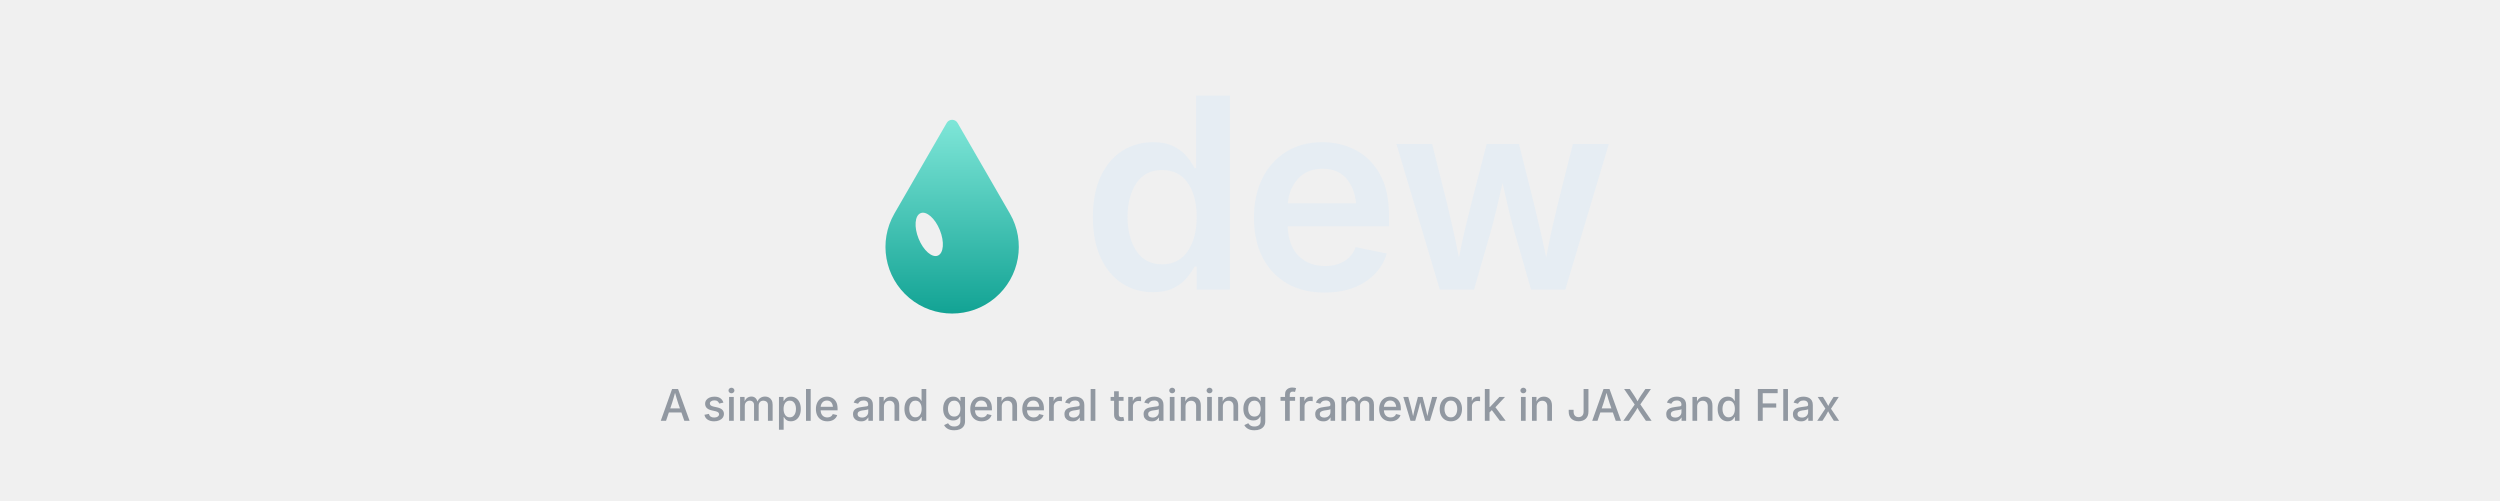
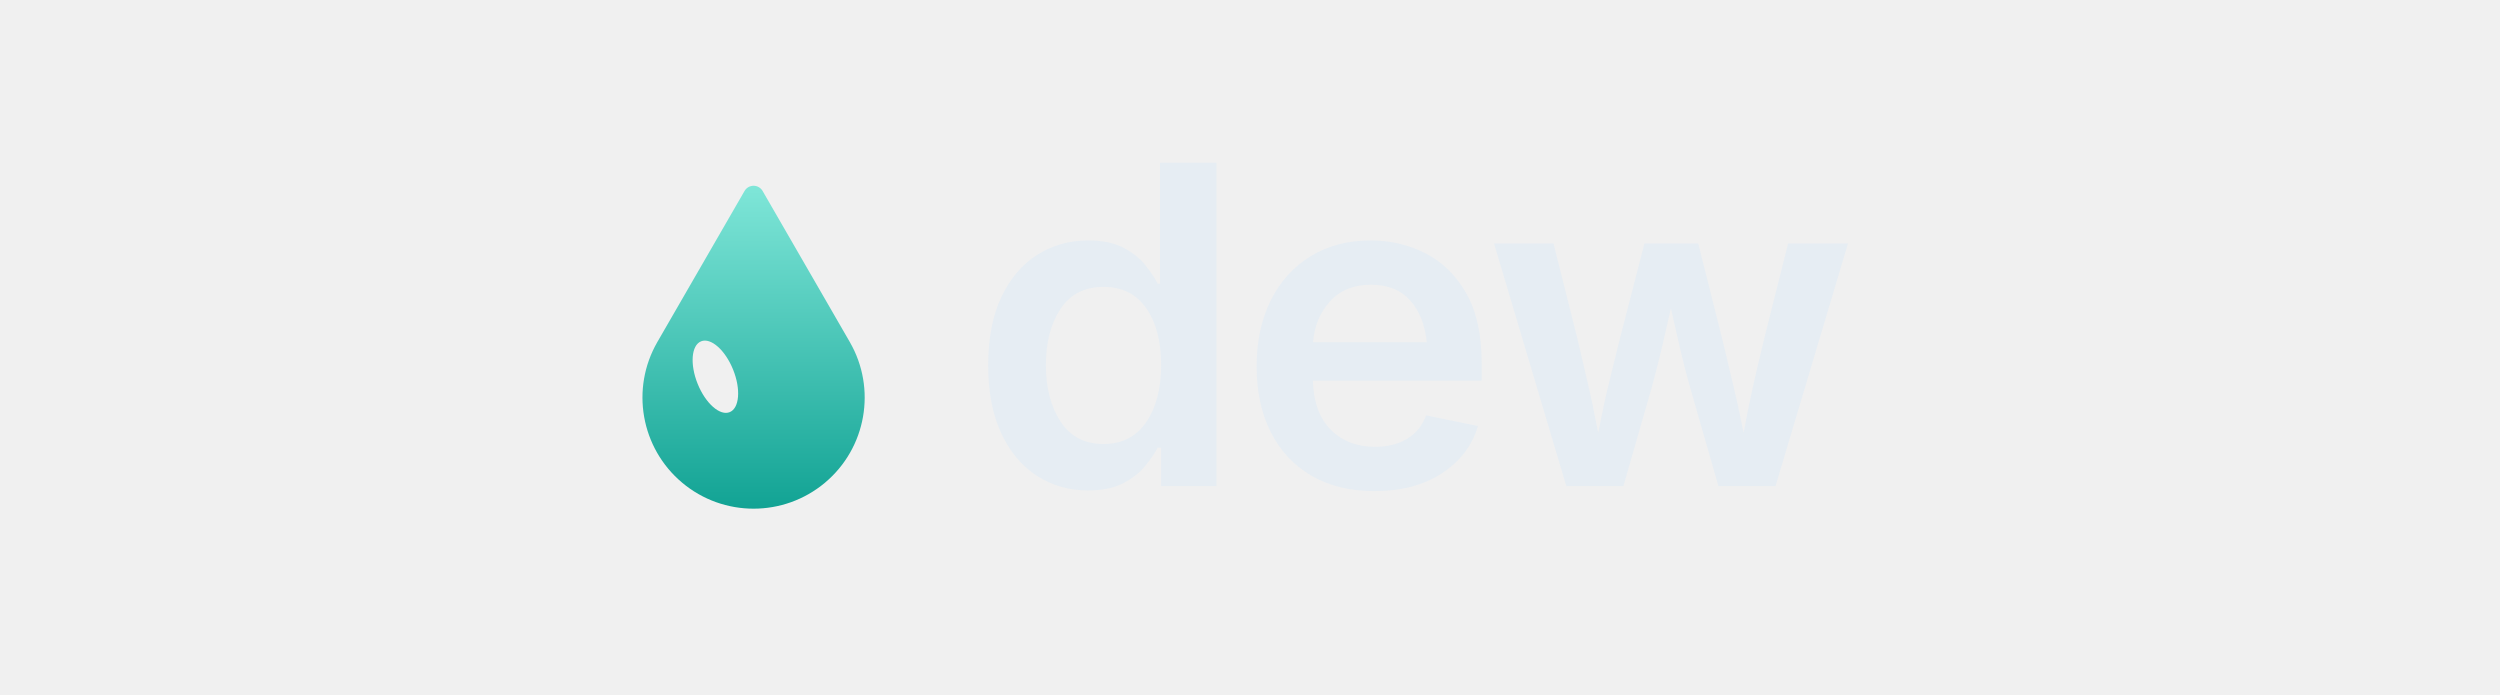
- <svg xmlns="http://www.w3.org/2000/svg" width="1200" height="240" viewBox="0 0 1200 240" role="img" aria-label="dew">
+ <svg xmlns="http://www.w3.org/2000/svg" width="720" height="200" viewBox="0 0 720 200" role="img" aria-label="dew">
  <defs>
    <linearGradient id="gb" x1="0" y1="0" x2="0" y2="1">
      <stop offset="0" stop-color="#7fe6d8" />
      <stop offset="1" stop-color="#12a394" />
    </linearGradient>
    <mask id="mb">
      <rect x="-40" y="-50" width="80" height="120" fill="#fff" />
      <ellipse cx="-11" cy="16" rx="5.5" ry="11" transform="rotate(-22 -11 16)" fill="#000" />
    </mask>
  </defs>
-   <g transform="translate(457.03 104.00) scale(1) translate(0 -7.5)">
+   <g transform="translate(217.03 100.00) scale(1) translate(0 -7.5)">
    <path mask="url(#mb)" fill="url(#gb)" d="M -2.6 -37.5 A 3 3 0 0 1 2.6 -37.5 L 27.713 6 A 32 32 0 1 1 -27.713 6 Z" />
  </g>
-   <g fill="#e6edf3" transform="translate(519.03 139.00) scale(0.0625 -0.0625)">
+   <g fill="#e6edf3" transform="translate(279.03 140.00) scale(0.0625 -0.0625)">
    <path transform="translate(0 0)" d="M550 -20Q418 -20 313.5 47.5Q209 115 149.0 244.0Q89 373 89 557Q89 743 150.0 871.5Q211 1000 315.5 1066.0Q420 1132 549 1132Q649 1132 712.5 1098.5Q776 1065 813.0 1018.5Q850 972 870 933H881V1490H1141V0H886V177H870Q849 137 811.0 91.0Q773 45 709.5 12.5Q646 -20 550 -20ZM621 194Q748 194 817.0 294.5Q886 395 886 558Q886 721 817.5 819.5Q749 918 621 918Q489 918 422.0 816.0Q355 714 355 558Q355 401 422.5 297.5Q490 194 621 194Z" />
    <path transform="translate(1237.04 0)" d="M632 -23Q463 -23 341.5 48.0Q220 119 154.5 248.0Q89 377 89 552Q89 724 153.5 854.5Q218 985 336.5 1058.5Q455 1132 615 1132Q751 1132 867.5 1072.5Q984 1013 1055.0 888.5Q1126 764 1126 568V486H348Q353 337 431.5 259.0Q510 181 635 181Q721 181 782.5 218.0Q844 255 870 326L1109 277Q1069 142 943.5 59.5Q818 -23 632 -23ZM349 663H873Q861 783 796.5 855.5Q732 928 616 928Q497 928 427.5 851.5Q358 775 349 663Z" />
    <path transform="translate(2376.08 0)" d="M377 0 44 1118H318L428 680Q449 588 474.5 480.5Q500 373 524 246Q548 370 574.0 477.5Q600 585 624 680L737 1118H985L1095 680Q1117 587 1143.0 479.5Q1169 372 1194 246Q1217 371 1241.5 478.5Q1266 586 1289 680L1399 1118H1675L1341 0H1078L947 456Q924 536 902.0 630.5Q880 725 859 819Q838 725 815.5 630.0Q793 535 771 456L640 0Z" />
  </g>
-   <g fill="#9198a1" transform="translate(316.64 202.00) scale(0.010254 -0.010254)">
-     <path transform="translate(0 0)" d="M51 0 581 1490H861L1401 0H1154L1017 393H431L298 0ZM496 583H950L864 829Q834 918 799.0 1035.5Q764 1153 720 1311Q676 1151 641.5 1032.5Q607 914 579 829Z" />
-     <path transform="translate(1998.0 0)" d="M549 -23Q367 -23 247.5 55.5Q128 134 98 283L305 326Q350 155 551 155Q658 155 720.5 199.5Q783 244 783 306Q783 412 626 447L438 490Q130 559 130 799Q130 899 185.5 974.0Q241 1049 338.5 1090.5Q436 1132 563 1132Q744 1132 847.0 1054.5Q950 977 986 853L789 810Q768 869 716.0 913.5Q664 958 565 958Q474 958 413.0 917.0Q352 876 352 813Q352 757 392.5 722.5Q433 688 525 667L705 627Q1010 558 1010 325Q1010 223 951.5 144.5Q893 66 789.0 21.5Q685 -23 549 -23Z" />
-     <path transform="translate(3101.0 0)" d="M148 0V1118H368V0ZM259 1289Q202 1289 161.5 1327.0Q121 1365 121 1419Q121 1474 161.5 1512.0Q202 1550 259 1550Q316 1550 357.0 1512.0Q398 1474 398 1419Q398 1365 357.0 1327.0Q316 1289 259 1289Z" />
-     <path transform="translate(3617.0 0)" d="M148 0V1118H357L362 909Q405 1025 491.0 1081.0Q577 1137 677 1137Q786 1137 858.0 1075.0Q930 1013 963 902Q1005 1015 1101.5 1076.0Q1198 1137 1317 1137Q1416 1137 1496.0 1094.0Q1576 1051 1623.5 966.0Q1671 881 1671 754V0H1451V732Q1451 844 1388.5 894.0Q1326 944 1241 944Q1137 944 1077.5 880.0Q1018 816 1018 716V0H801V746Q801 836 743.5 890.0Q686 944 597 944Q505 944 436.5 880.5Q368 817 368 695V0Z" />
-     <path transform="translate(5436.0 0)" d="M148 -418V1118H362V936H380Q399 970 434.5 1016.5Q470 1063 534.0 1097.5Q598 1132 703 1132Q837 1132 942.5 1064.0Q1048 996 1109.0 867.0Q1170 738 1170 556Q1170 376 1110.0 246.0Q1050 116 944.5 47.0Q839 -22 703 -22Q601 -22 537.0 12.5Q473 47 436.5 93.0Q400 139 380 175H368V-418ZM654 165Q750 165 814.5 217.0Q879 269 912.0 358.0Q945 447 945 558Q945 668 912.5 755.5Q880 843 815.5 894.0Q751 945 654 945Q512 945 438.0 838.5Q364 732 364 558Q364 383 439.0 274.0Q514 165 654 165Z" />
-     <path transform="translate(6702.0 0)" d="M368 1490V0H148V1490Z" />
-     <path transform="translate(7218.0 0)" d="M630 -23Q465 -23 345.0 48.0Q225 119 160.5 248.0Q96 377 96 551Q96 723 159.5 854.0Q223 985 339.0 1058.5Q455 1132 611 1132Q738 1132 852.5 1075.5Q967 1019 1038.5 895.5Q1110 772 1110 570V492H317Q323 330 409.0 244.5Q495 159 632 159Q724 159 790.5 199.0Q857 239 886 317L1093 268Q1053 137 931.0 57.0Q809 -23 630 -23ZM318 656H892Q880 788 809.5 869.0Q739 950 612 950Q480 950 403.5 863.5Q327 777 318 656Z" />
-     <path transform="translate(8967.0 0)" d="M461 -25Q354 -25 268.5 14.5Q183 54 133.0 130.0Q83 206 83 316Q83 411 120.0 472.5Q157 534 219.0 569.5Q281 605 357.5 623.0Q434 641 513 650Q661 667 728.0 679.5Q795 692 795 751V757Q795 850 740.5 901.5Q686 953 581 953Q471 953 408.0 905.0Q345 857 322 800L115 854Q153 954 224.0 1015.0Q295 1076 386.5 1104.0Q478 1132 578 1132Q645 1132 721.0 1116.0Q797 1100 864.0 1058.5Q931 1017 973.0 940.0Q1015 863 1015 742V0H802V153H791Q758 87 677.5 31.0Q597 -25 461 -25ZM510 152Q599 152 663.0 187.5Q727 223 761.5 280.0Q796 337 796 403V546Q780 530 727.5 518.5Q675 507 617.0 499.0Q559 491 525 487Q432 474 365.5 436.5Q299 399 299 313Q299 233 358.5 192.5Q418 152 510 152Z" />
-     <path transform="translate(10130.0 0)" d="M368 662V0H148V1118H358L359 903Q411 1021 498.5 1076.5Q586 1132 704 1132Q875 1132 979.5 1024.5Q1084 917 1084 710V0H864V683Q864 804 801.0 872.0Q738 940 628 940Q516 940 442.0 867.5Q368 795 368 662Z" />
-     <path transform="translate(11362.0 0)" d="M564 -22Q428 -22 322.5 47.0Q217 116 156.5 246.0Q96 376 96 556Q96 738 157.0 867.0Q218 996 323.5 1064.0Q429 1132 564 1132Q668 1132 732.0 1097.5Q796 1063 831.5 1016.5Q867 970 886 936H898V1490H1118V0H904V175H886Q866 139 829.5 93.0Q793 47 729.0 12.5Q665 -22 564 -22ZM612 165Q752 165 827.0 274.0Q902 383 902 558Q902 732 828.0 838.5Q754 945 612 945Q515 945 450.5 894.0Q386 843 353.5 755.5Q321 668 321 558Q321 447 354.0 358.0Q387 269 452.0 217.0Q517 165 612 165Z" />
-     <path transform="translate(13174.0 0)" d="M616 -442Q422 -442 305.0 -371.0Q188 -300 141 -199L325 -112Q345 -144 378.5 -179.5Q412 -215 468.5 -240.0Q525 -265 615 -265Q742 -265 822.0 -204.5Q902 -144 902 -15V203H883Q863 166 827.5 123.0Q792 80 728.5 48.5Q665 17 563 17Q431 17 325.5 79.0Q220 141 158.0 262.5Q96 384 96 563Q96 741 157.5 868.5Q219 996 325.0 1064.0Q431 1132 566 1132Q669 1132 733.5 1097.5Q798 1063 834.5 1017.0Q871 971 890 936H906V1118H1121V-16Q1121 -163 1054.0 -257.0Q987 -351 873.0 -396.5Q759 -442 616 -442ZM614 200Q754 200 828.5 297.0Q903 394 903 566Q903 734 829.5 839.5Q756 945 614 945Q517 945 451.5 894.5Q386 844 353.5 758.5Q321 673 321 566Q321 402 395.5 301.0Q470 200 614 200Z" />
-     <path transform="translate(14443.0 0)" d="M630 -23Q465 -23 345.0 48.0Q225 119 160.5 248.0Q96 377 96 551Q96 723 159.5 854.0Q223 985 339.0 1058.5Q455 1132 611 1132Q738 1132 852.5 1075.5Q967 1019 1038.5 895.5Q1110 772 1110 570V492H317Q323 330 409.0 244.5Q495 159 632 159Q724 159 790.5 199.0Q857 239 886 317L1093 268Q1053 137 931.0 57.0Q809 -23 630 -23ZM318 656H892Q880 788 809.5 869.0Q739 950 612 950Q480 950 403.5 863.5Q327 777 318 656Z" />
-     <path transform="translate(15646.0 0)" d="M368 662V0H148V1118H358L359 903Q411 1021 498.5 1076.5Q586 1132 704 1132Q875 1132 979.5 1024.5Q1084 917 1084 710V0H864V683Q864 804 801.0 872.0Q738 940 628 940Q516 940 442.0 867.5Q368 795 368 662Z" />
-     <path transform="translate(16878.0 0)" d="M630 -23Q465 -23 345.0 48.0Q225 119 160.5 248.0Q96 377 96 551Q96 723 159.5 854.0Q223 985 339.0 1058.5Q455 1132 611 1132Q738 1132 852.5 1075.5Q967 1019 1038.5 895.5Q1110 772 1110 570V492H317Q323 330 409.0 244.5Q495 159 632 159Q724 159 790.5 199.0Q857 239 886 317L1093 268Q1053 137 931.0 57.0Q809 -23 630 -23ZM318 656H892Q880 788 809.5 869.0Q739 950 612 950Q480 950 403.5 863.5Q327 777 318 656Z" />
-     <path transform="translate(18081.0 0)" d="M148 0V1118H361V938H373Q403 1029 480.5 1081.5Q558 1134 656 1134Q677 1134 704.5 1132.0Q732 1130 749 1128V918Q737 921 703.0 925.5Q669 930 634 930Q519 930 443.5 859.5Q368 789 368 679V0Z" />
-     <path transform="translate(18864.0 0)" d="M461 -25Q354 -25 268.5 14.5Q183 54 133.0 130.0Q83 206 83 316Q83 411 120.0 472.5Q157 534 219.0 569.5Q281 605 357.5 623.0Q434 641 513 650Q661 667 728.0 679.5Q795 692 795 751V757Q795 850 740.5 901.5Q686 953 581 953Q471 953 408.0 905.0Q345 857 322 800L115 854Q153 954 224.0 1015.0Q295 1076 386.5 1104.0Q478 1132 578 1132Q645 1132 721.0 1116.0Q797 1100 864.0 1058.5Q931 1017 973.0 940.0Q1015 863 1015 742V0H802V153H791Q758 87 677.5 31.0Q597 -25 461 -25ZM510 152Q599 152 663.0 187.5Q727 223 761.5 280.0Q796 337 796 403V546Q780 530 727.5 518.5Q675 507 617.0 499.0Q559 491 525 487Q432 474 365.5 436.5Q299 399 299 313Q299 233 358.5 192.5Q418 152 510 152Z" />
-     <path transform="translate(20027.0 0)" d="M368 1490V0H148V1490Z" />
-     <path transform="translate(21089.0 0)" d="M626 1118V939H403V302Q403 235 431.5 203.5Q460 172 525 172Q543 172 570.5 176.0Q598 180 618 184L657 8Q622 -4 581.5 -9.5Q541 -15 503 -15Q351 -15 267.0 63.5Q183 142 183 284V939H20V1118H183V1384H403V1118Z" />
-     <path transform="translate(21786.0 0)" d="M148 0V1118H361V938H373Q403 1029 480.5 1081.5Q558 1134 656 1134Q677 1134 704.5 1132.0Q732 1130 749 1128V918Q737 921 703.0 925.5Q669 930 634 930Q519 930 443.5 859.5Q368 789 368 679V0Z" />
-     <path transform="translate(22569.0 0)" d="M461 -25Q354 -25 268.5 14.5Q183 54 133.0 130.0Q83 206 83 316Q83 411 120.0 472.5Q157 534 219.0 569.5Q281 605 357.5 623.0Q434 641 513 650Q661 667 728.0 679.5Q795 692 795 751V757Q795 850 740.5 901.5Q686 953 581 953Q471 953 408.0 905.0Q345 857 322 800L115 854Q153 954 224.0 1015.0Q295 1076 386.5 1104.0Q478 1132 578 1132Q645 1132 721.0 1116.0Q797 1100 864.0 1058.5Q931 1017 973.0 940.0Q1015 863 1015 742V0H802V153H791Q758 87 677.5 31.0Q597 -25 461 -25ZM510 152Q599 152 663.0 187.5Q727 223 761.5 280.0Q796 337 796 403V546Q780 530 727.5 518.5Q675 507 617.0 499.0Q559 491 525 487Q432 474 365.5 436.5Q299 399 299 313Q299 233 358.5 192.5Q418 152 510 152Z" />
-     <path transform="translate(23732.0 0)" d="M148 0V1118H368V0ZM259 1289Q202 1289 161.5 1327.0Q121 1365 121 1419Q121 1474 161.5 1512.0Q202 1550 259 1550Q316 1550 357.0 1512.0Q398 1474 398 1419Q398 1365 357.0 1327.0Q316 1289 259 1289Z" />
-     <path transform="translate(24248.0 0)" d="M368 662V0H148V1118H358L359 903Q411 1021 498.5 1076.5Q586 1132 704 1132Q875 1132 979.5 1024.5Q1084 917 1084 710V0H864V683Q864 804 801.0 872.0Q738 940 628 940Q516 940 442.0 867.5Q368 795 368 662Z" />
-     <path transform="translate(25480.0 0)" d="M148 0V1118H368V0ZM259 1289Q202 1289 161.5 1327.0Q121 1365 121 1419Q121 1474 161.5 1512.0Q202 1550 259 1550Q316 1550 357.0 1512.0Q398 1474 398 1419Q398 1365 357.0 1327.0Q316 1289 259 1289Z" />
-     <path transform="translate(25996.0 0)" d="M368 662V0H148V1118H358L359 903Q411 1021 498.5 1076.5Q586 1132 704 1132Q875 1132 979.5 1024.5Q1084 917 1084 710V0H864V683Q864 804 801.0 872.0Q738 940 628 940Q516 940 442.0 867.5Q368 795 368 662Z" />
-     <path transform="translate(27228.0 0)" d="M616 -442Q422 -442 305.0 -371.0Q188 -300 141 -199L325 -112Q345 -144 378.5 -179.5Q412 -215 468.5 -240.0Q525 -265 615 -265Q742 -265 822.0 -204.5Q902 -144 902 -15V203H883Q863 166 827.5 123.0Q792 80 728.5 48.5Q665 17 563 17Q431 17 325.5 79.0Q220 141 158.0 262.5Q96 384 96 563Q96 741 157.5 868.5Q219 996 325.0 1064.0Q431 1132 566 1132Q669 1132 733.5 1097.5Q798 1063 834.5 1017.0Q871 971 890 936H906V1118H1121V-16Q1121 -163 1054.0 -257.0Q987 -351 873.0 -396.5Q759 -442 616 -442ZM614 200Q754 200 828.5 297.0Q903 394 903 566Q903 734 829.5 839.5Q756 945 614 945Q517 945 451.5 894.5Q386 844 353.5 758.5Q321 673 321 566Q321 402 395.5 301.0Q470 200 614 200Z" />
-     <path transform="translate(29043.0 0)" d="M702 1118V939H452V0H232V939H20V1118H232V1246Q232 1350 278.5 1420.0Q325 1490 400.5 1525.0Q476 1560 565 1560Q631 1560 678.5 1549.5Q726 1539 749 1530L698 1352Q682 1356 658.0 1362.0Q634 1368 600 1368Q521 1368 486.5 1329.0Q452 1290 452 1216V1118Z" />
-     <path transform="translate(29820.0 0)" d="M148 0V1118H361V938H373Q403 1029 480.5 1081.5Q558 1134 656 1134Q677 1134 704.5 1132.0Q732 1130 749 1128V918Q737 921 703.0 925.5Q669 930 634 930Q519 930 443.5 859.5Q368 789 368 679V0Z" />
-     <path transform="translate(30603.0 0)" d="M461 -25Q354 -25 268.5 14.5Q183 54 133.0 130.0Q83 206 83 316Q83 411 120.0 472.5Q157 534 219.0 569.5Q281 605 357.5 623.0Q434 641 513 650Q661 667 728.0 679.5Q795 692 795 751V757Q795 850 740.5 901.5Q686 953 581 953Q471 953 408.0 905.0Q345 857 322 800L115 854Q153 954 224.0 1015.0Q295 1076 386.5 1104.0Q478 1132 578 1132Q645 1132 721.0 1116.0Q797 1100 864.0 1058.5Q931 1017 973.0 940.0Q1015 863 1015 742V0H802V153H791Q758 87 677.5 31.0Q597 -25 461 -25ZM510 152Q599 152 663.0 187.5Q727 223 761.5 280.0Q796 337 796 403V546Q780 530 727.5 518.5Q675 507 617.0 499.0Q559 491 525 487Q432 474 365.5 436.5Q299 399 299 313Q299 233 358.5 192.5Q418 152 510 152Z" />
-     <path transform="translate(31766.0 0)" d="M148 0V1118H357L362 909Q405 1025 491.0 1081.0Q577 1137 677 1137Q786 1137 858.0 1075.0Q930 1013 963 902Q1005 1015 1101.5 1076.0Q1198 1137 1317 1137Q1416 1137 1496.0 1094.0Q1576 1051 1623.5 966.0Q1671 881 1671 754V0H1451V732Q1451 844 1388.5 894.0Q1326 944 1241 944Q1137 944 1077.5 880.0Q1018 816 1018 716V0H801V746Q801 836 743.5 890.0Q686 944 597 944Q505 944 436.5 880.5Q368 817 368 695V0Z" />
-     <path transform="translate(33585.0 0)" d="M630 -23Q465 -23 345.0 48.0Q225 119 160.5 248.0Q96 377 96 551Q96 723 159.5 854.0Q223 985 339.0 1058.5Q455 1132 611 1132Q738 1132 852.5 1075.5Q967 1019 1038.5 895.5Q1110 772 1110 570V492H317Q323 330 409.0 244.5Q495 159 632 159Q724 159 790.5 199.0Q857 239 886 317L1093 268Q1053 137 931.0 57.0Q809 -23 630 -23ZM318 656H892Q880 788 809.5 869.0Q739 950 612 950Q480 950 403.5 863.5Q327 777 318 656Z" />
-     <path transform="translate(34754.0 0)" d="M393 0 57 1118H289L412 655Q435 565 461.5 457.5Q488 350 514 219Q540 345 566.0 453.0Q592 561 617 655L740 1118H960L1082 655Q1105 564 1131.0 456.5Q1157 349 1183 221Q1208 348 1234.0 455.0Q1260 562 1284 655L1407 1118H1641L1304 0H1083L945 481Q920 569 896.0 667.5Q872 766 849 867Q825 766 801.0 666.5Q777 567 752 481L614 0Z" />
-     <path transform="translate(36418.0 0)" d="M618 -23Q461 -23 343.5 49.0Q226 121 161.0 250.5Q96 380 96 553Q96 727 161.0 857.5Q226 988 343.5 1060.0Q461 1132 618 1132Q776 1132 893.5 1060.0Q1011 988 1076.0 857.5Q1141 727 1141 553Q1141 380 1076.0 250.5Q1011 121 893.5 49.0Q776 -23 618 -23ZM618 163Q720 163 786.5 216.5Q853 270 885.5 358.5Q918 447 918 553Q918 660 885.5 749.5Q853 839 786.5 892.5Q720 946 618 946Q517 946 451.0 892.5Q385 839 352.5 749.5Q320 660 320 553Q320 447 352.5 358.5Q385 270 451.0 216.5Q517 163 618 163Z" />
-     <path transform="translate(37655.0 0)" d="M148 0V1118H361V938H373Q403 1029 480.5 1081.5Q558 1134 656 1134Q677 1134 704.5 1132.0Q732 1130 749 1128V918Q737 921 703.0 925.5Q669 930 634 930Q519 930 443.5 859.5Q368 789 368 679V0Z" />
-     <path transform="translate(38479.0 0)" d="M148 0V1490H368V646H388L829 1118H1093L643 636L1124 0H852L475 501L368 394V0Z" />
-     <path transform="translate(40170.0 0)" d="M148 0V1118H368V0ZM259 1289Q202 1289 161.5 1327.0Q121 1365 121 1419Q121 1474 161.5 1512.0Q202 1550 259 1550Q316 1550 357.0 1512.0Q398 1474 398 1419Q398 1365 357.0 1327.0Q316 1289 259 1289Z" />
-     <path transform="translate(40686.0 0)" d="M368 662V0H148V1118H358L359 903Q411 1021 498.5 1076.5Q586 1132 704 1132Q875 1132 979.5 1024.5Q1084 917 1084 710V0H864V683Q864 804 801.0 872.0Q738 940 628 940Q516 940 442.0 867.5Q368 795 368 662Z" />
-     <path transform="translate(42464.0 0)" d="M552 -20Q343 -20 216.0 97.5Q89 215 89 433V516H318V432Q318 305 382.0 239.0Q446 173 552 173Q658 173 722.0 239.0Q786 305 786 432V1490H1013V434Q1013 215 887.0 97.5Q761 -20 552 -20Z" />
-     <path transform="translate(43602.0 0)" d="M51 0 581 1490H861L1401 0H1154L1017 393H431L298 0ZM496 583H950L864 829Q834 918 799.0 1035.5Q764 1153 720 1311Q676 1151 641.5 1032.5Q607 914 579 829Z" />
-     <path transform="translate(45054.0 0)" d="M55 0 589 763 93 1490H358L555 1196Q616 1105 650.0 1045.0Q684 985 720 914Q756 984 790.5 1044.5Q825 1105 887 1196L1088 1490H1347L852 770L1380 0H1114L871 356Q816 437 784.5 489.5Q753 542 718 608Q684 544 651.5 490.5Q619 437 563 356L317 0Z" />
-     <path transform="translate(47035.0 0)" d="M461 -25Q354 -25 268.5 14.5Q183 54 133.0 130.0Q83 206 83 316Q83 411 120.0 472.5Q157 534 219.0 569.5Q281 605 357.5 623.0Q434 641 513 650Q661 667 728.0 679.5Q795 692 795 751V757Q795 850 740.5 901.5Q686 953 581 953Q471 953 408.0 905.0Q345 857 322 800L115 854Q153 954 224.0 1015.0Q295 1076 386.5 1104.0Q478 1132 578 1132Q645 1132 721.0 1116.0Q797 1100 864.0 1058.5Q931 1017 973.0 940.0Q1015 863 1015 742V0H802V153H791Q758 87 677.5 31.0Q597 -25 461 -25ZM510 152Q599 152 663.0 187.5Q727 223 761.5 280.0Q796 337 796 403V546Q780 530 727.5 518.5Q675 507 617.0 499.0Q559 491 525 487Q432 474 365.5 436.5Q299 399 299 313Q299 233 358.5 192.5Q418 152 510 152Z" />
-     <path transform="translate(48198.0 0)" d="M368 662V0H148V1118H358L359 903Q411 1021 498.5 1076.5Q586 1132 704 1132Q875 1132 979.5 1024.5Q1084 917 1084 710V0H864V683Q864 804 801.0 872.0Q738 940 628 940Q516 940 442.0 867.5Q368 795 368 662Z" />
-     <path transform="translate(49430.0 0)" d="M564 -22Q428 -22 322.5 47.0Q217 116 156.5 246.0Q96 376 96 556Q96 738 157.0 867.0Q218 996 323.5 1064.0Q429 1132 564 1132Q668 1132 732.0 1097.5Q796 1063 831.5 1016.5Q867 970 886 936H898V1490H1118V0H904V175H886Q866 139 829.5 93.0Q793 47 729.0 12.5Q665 -22 564 -22ZM612 165Q752 165 827.0 274.0Q902 383 902 558Q902 732 828.0 838.5Q754 945 612 945Q515 945 450.5 894.0Q386 843 353.5 755.5Q321 668 321 558Q321 447 354.0 358.0Q387 269 452.0 217.0Q517 165 612 165Z" />
-     <path transform="translate(51242.0 0)" d="M165 0V1490H1092V1294H393V815H1025V620H393V0Z" />
-     <path transform="translate(52449.0 0)" d="M368 1490V0H148V1490Z" />
-     <path transform="translate(52965.0 0)" d="M461 -25Q354 -25 268.5 14.5Q183 54 133.0 130.0Q83 206 83 316Q83 411 120.0 472.5Q157 534 219.0 569.5Q281 605 357.5 623.0Q434 641 513 650Q661 667 728.0 679.5Q795 692 795 751V757Q795 850 740.5 901.5Q686 953 581 953Q471 953 408.0 905.0Q345 857 322 800L115 854Q153 954 224.0 1015.0Q295 1076 386.5 1104.0Q478 1132 578 1132Q645 1132 721.0 1116.0Q797 1100 864.0 1058.5Q931 1017 973.0 940.0Q1015 863 1015 742V0H802V153H791Q758 87 677.5 31.0Q597 -25 461 -25ZM510 152Q599 152 663.0 187.5Q727 223 761.5 280.0Q796 337 796 403V546Q780 530 727.5 518.5Q675 507 617.0 499.0Q559 491 525 487Q432 474 365.5 436.5Q299 399 299 313Q299 233 358.5 192.5Q418 152 510 152Z" />
-     <path transform="translate(54128.0 0)" d="M57 0 439 574 80 1118H328L454 915Q490 856 519.0 801.5Q548 747 575 696Q602 747 629.5 801.5Q657 856 694 915L823 1118H1067L703 566L1084 0H837L687 238Q652 294 623.5 346.0Q595 398 568 448Q543 398 516.0 346.0Q489 294 454 238L302 0Z" />
-   </g>
</svg>
